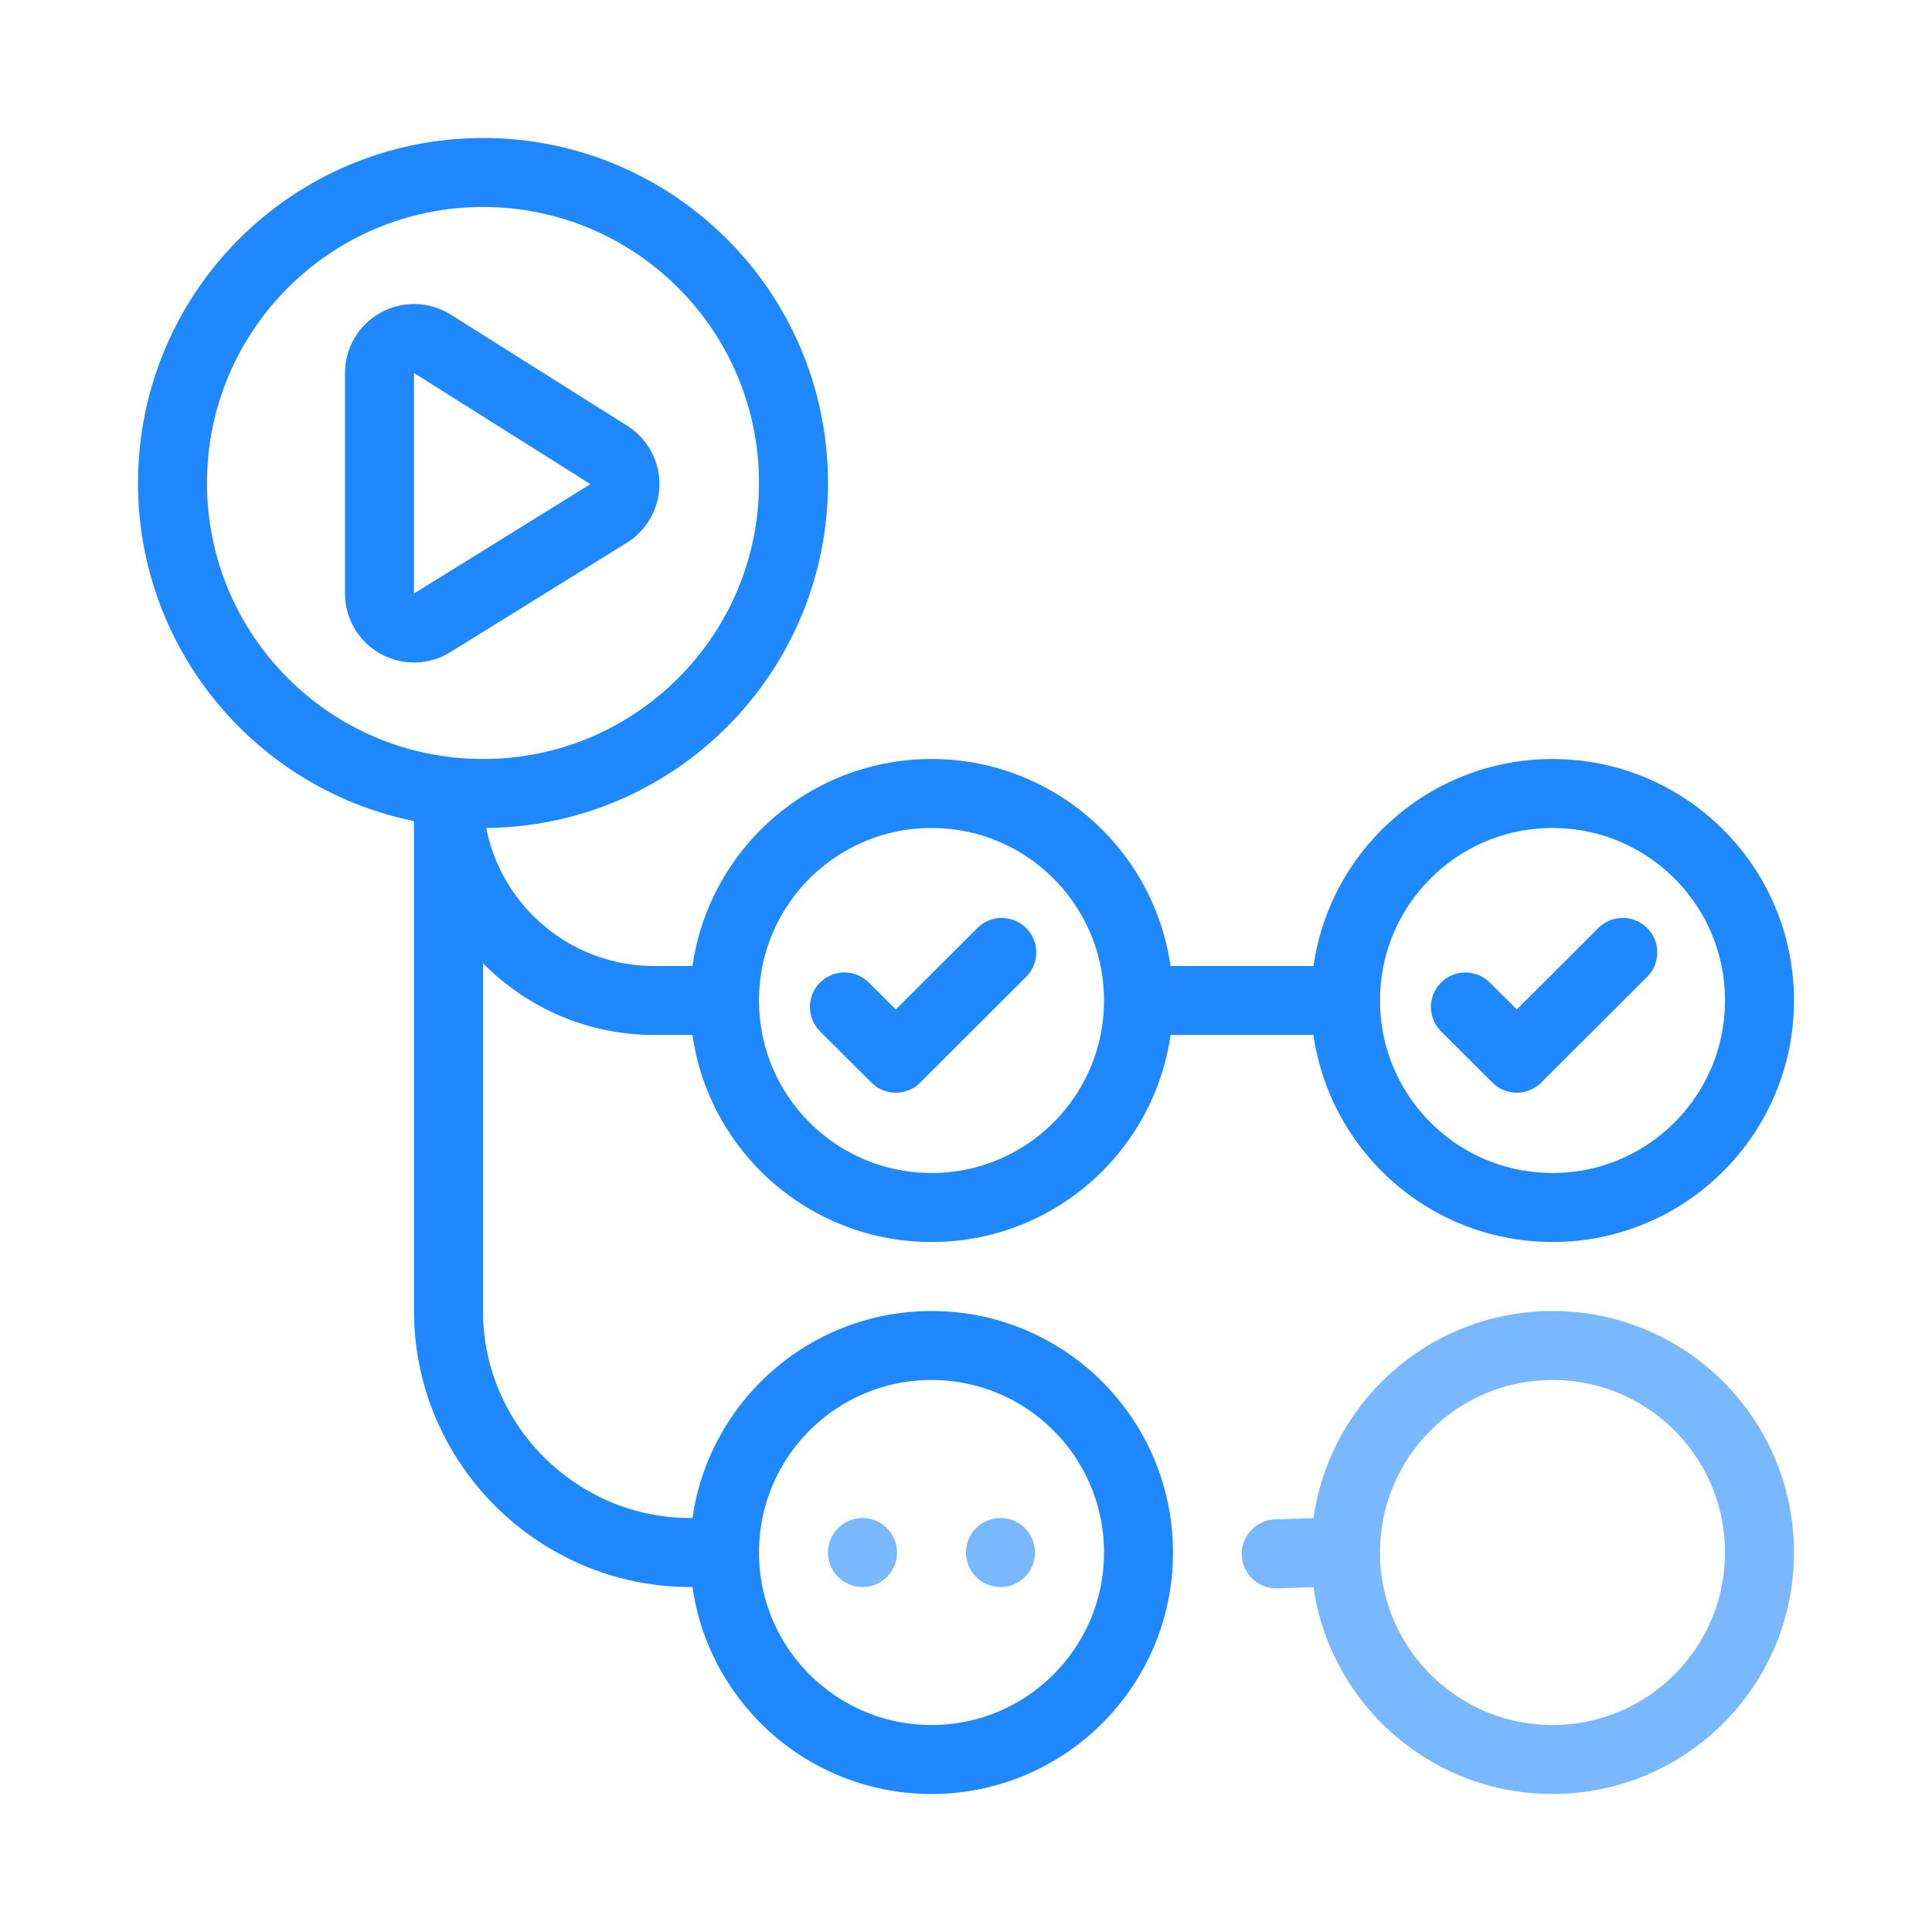
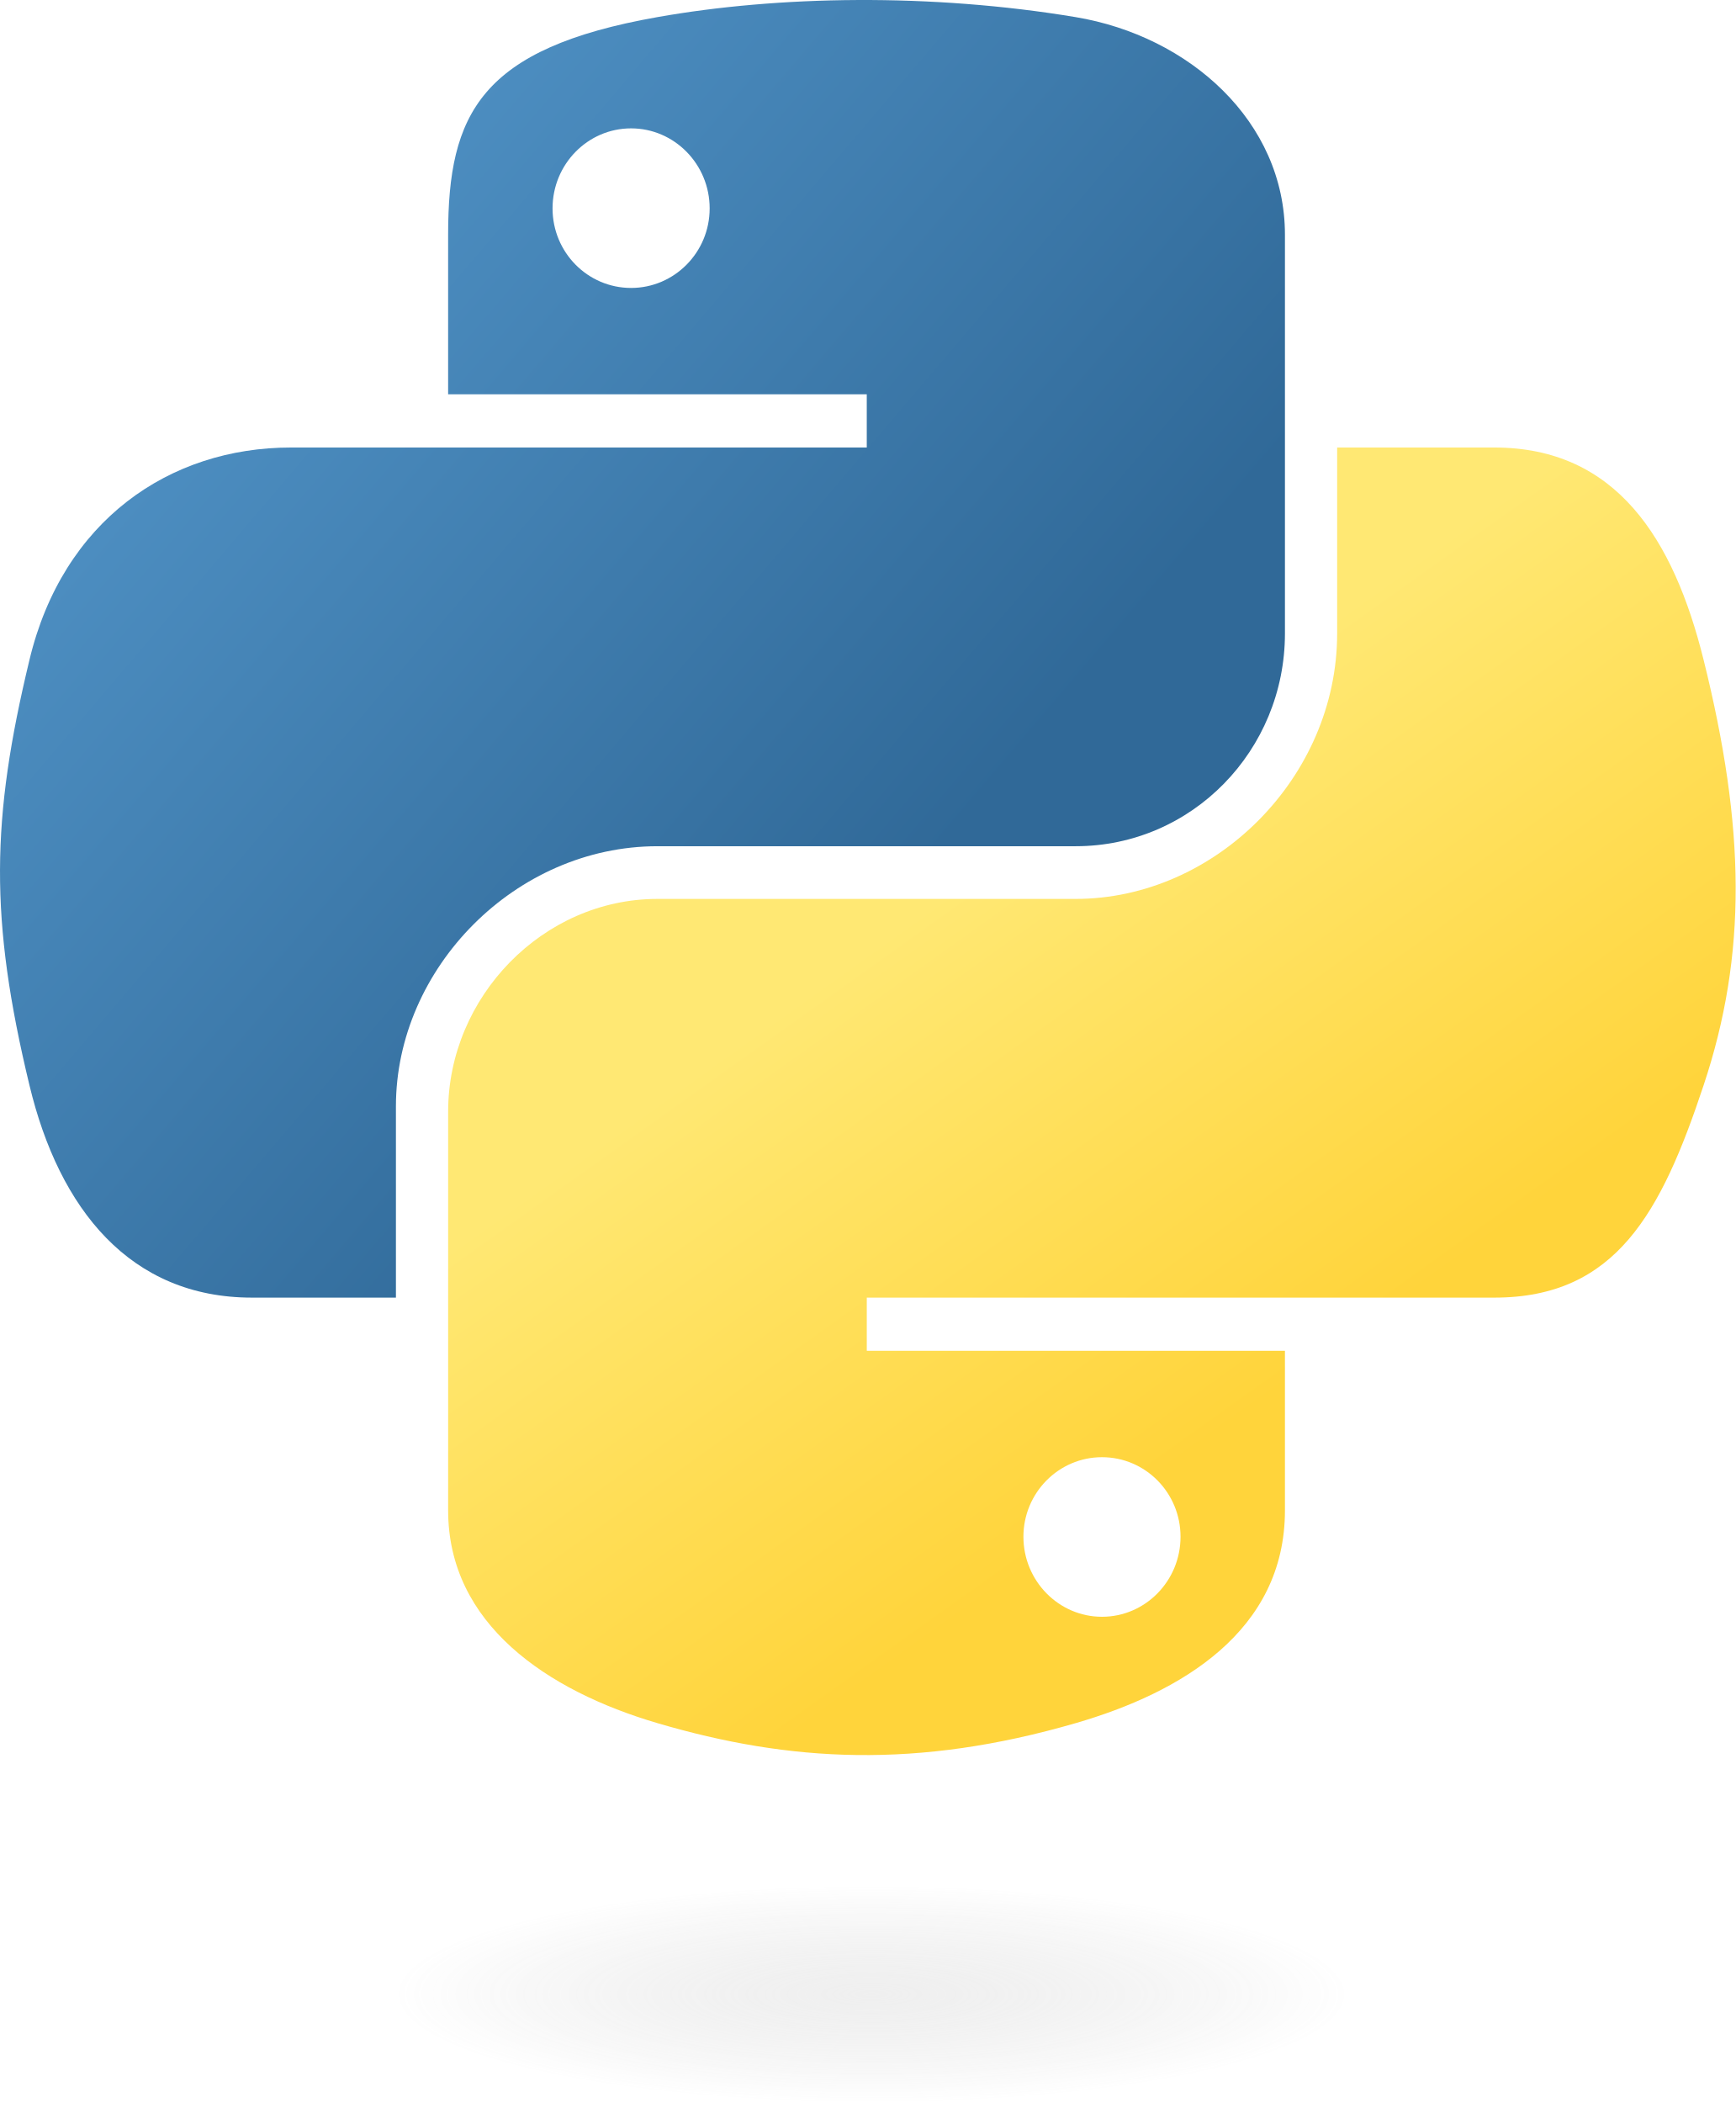
- <svg xmlns="http://www.w3.org/2000/svg" width="56" height="56">
-   <g fill="none" fill-rule="evenodd">
-     <path d="M14 5a9 9 0 019 9 9 9 0 01-9 9 9 9 0 01-9-9 9 9 0 019-9zm13 18a6 6 0 110 12 6 6 0 010-12zm0 16a6 6 0 110 12 6 6 0 010-12z" stroke="#2088FF" stroke-width="2" stroke-linecap="round" stroke-linejoin="round" />
-     <path d="M45 39a6 6 0 110 12 6 6 0 010-12z" stroke="#79B8FF" stroke-width="2" stroke-linecap="round" stroke-linejoin="round" />
-     <path stroke="#2088FF" stroke-width="2" stroke-linecap="round" stroke-linejoin="round" d="M29.036 27.607l-3.07 3.065-1.49-1.485" />
-     <g stroke="#2088FF" stroke-linecap="round" stroke-linejoin="round" stroke-width="2">
-       <path d="M45 23a6 6 0 110 12 6 6 0 010-12z" />
-       <path d="M47.036 27.607l-3.07 3.065-1.49-1.485" />
-     </g>
-     <path d="M12.533 9.966l5.113 3.22a1 1 0 01-.006 1.697l-5.113 3.17a1 1 0 01-1.527-.85v-6.391a1 1 0 011.533-.846zM13 23v15c0 3.866 3.177 7 7 7h1" stroke="#2088FF" stroke-width="2" stroke-linecap="round" stroke-linejoin="round" />
-     <path d="M13 23.035A5.965 5.965 0 0018.965 29h1.984m12.106 0H39" stroke="#2088FF" stroke-width="2" stroke-linecap="round" stroke-linejoin="round" />
-     <path d="M25 44a1 1 0 11-.001 2.001A1 1 0 0125 44m4 0a1 1 0 11-.001 2.001A1 1 0 0129 44" fill="#79B8FF" />
-     <path stroke="#79B8FF" stroke-width="2" stroke-linecap="round" d="M38.005 45.007l-1.013.033" />
-   </g>
+ <svg xmlns="http://www.w3.org/2000/svg" xmlns:xlink="http://www.w3.org/1999/xlink" version="1.0" id="svg2" width="83.371pt" height="101.001pt">
+   <defs id="defs4">
+     <linearGradient id="linearGradient2795">
+       <stop style="stop-color:#b8b8b8;stop-opacity:0.498;" offset="0" id="stop2797" />
+       <stop style="stop-color:#7f7f7f;stop-opacity:0;" offset="1" id="stop2799" />
+     </linearGradient>
+     <linearGradient id="linearGradient2787">
+       <stop style="stop-color:#7f7f7f;stop-opacity:0.5;" offset="0" id="stop2789" />
+       <stop style="stop-color:#7f7f7f;stop-opacity:0;" offset="1" id="stop2791" />
+     </linearGradient>
+     <linearGradient id="linearGradient3676">
+       <stop style="stop-color:#b2b2b2;stop-opacity:0.5;" offset="0" id="stop3678" />
+       <stop style="stop-color:#b3b3b3;stop-opacity:0;" offset="1" id="stop3680" />
+     </linearGradient>
+     <linearGradient id="linearGradient3236">
+       <stop style="stop-color:#f4f4f4;stop-opacity:1" offset="0" id="stop3244" />
+       <stop style="stop-color:white;stop-opacity:1" offset="1" id="stop3240" />
+     </linearGradient>
+     <linearGradient id="linearGradient4671">
+       <stop style="stop-color:#ffd43b;stop-opacity:1;" offset="0" id="stop4673" />
+       <stop style="stop-color:#ffe873;stop-opacity:1" offset="1" id="stop4675" />
+     </linearGradient>
+     <linearGradient id="linearGradient4689">
+       <stop style="stop-color:#5a9fd4;stop-opacity:1;" offset="0" id="stop4691" />
+       <stop style="stop-color:#306998;stop-opacity:1;" offset="1" id="stop4693" />
+     </linearGradient>
+     <linearGradient x1="224.24" y1="144.757" x2="-65.309" y2="144.757" id="linearGradient2987" xlink:href="#linearGradient4671" gradientUnits="userSpaceOnUse" gradientTransform="translate(100.2702,99.61116)" />
+     <linearGradient x1="172.942" y1="77.476" x2="26.67" y2="76.313" id="linearGradient2990" xlink:href="#linearGradient4689" gradientUnits="userSpaceOnUse" gradientTransform="translate(100.2702,99.61116)" />
+     <linearGradient xlink:href="#linearGradient4689" id="linearGradient2587" gradientUnits="userSpaceOnUse" gradientTransform="translate(100.2702,99.61116)" x1="172.942" y1="77.476" x2="26.67" y2="76.313" />
+     <linearGradient xlink:href="#linearGradient4671" id="linearGradient2589" gradientUnits="userSpaceOnUse" gradientTransform="translate(100.2702,99.61116)" x1="224.24" y1="144.757" x2="-65.309" y2="144.757" />
+     <linearGradient xlink:href="#linearGradient4689" id="linearGradient2248" gradientUnits="userSpaceOnUse" gradientTransform="translate(100.2702,99.61116)" x1="172.942" y1="77.476" x2="26.67" y2="76.313" />
+     <linearGradient xlink:href="#linearGradient4671" id="linearGradient2250" gradientUnits="userSpaceOnUse" gradientTransform="translate(100.2702,99.61116)" x1="224.24" y1="144.757" x2="-65.309" y2="144.757" />
+     <linearGradient xlink:href="#linearGradient4671" id="linearGradient2255" gradientUnits="userSpaceOnUse" gradientTransform="matrix(0.562541,0,0,0.567972,-11.5974,-7.60954)" x1="224.24" y1="144.757" x2="-65.309" y2="144.757" />
+     <linearGradient xlink:href="#linearGradient4689" id="linearGradient2258" gradientUnits="userSpaceOnUse" gradientTransform="matrix(0.562541,0,0,0.567972,-11.5974,-7.60954)" x1="172.942" y1="76.176" x2="26.67" y2="76.313" />
+     <radialGradient xlink:href="#linearGradient2795" id="radialGradient2801" cx="61.519" cy="132.286" fx="61.519" fy="132.286" r="29.037" gradientTransform="matrix(1,0,0,0.177966,0,108.7434)" gradientUnits="userSpaceOnUse" />
+     <linearGradient xlink:href="#linearGradient4671" id="linearGradient1475" gradientUnits="userSpaceOnUse" gradientTransform="matrix(0.562541,0,0,0.567972,-14.99112,-11.70237)" x1="150.961" y1="192.352" x2="112.031" y2="137.273" />
+     <linearGradient xlink:href="#linearGradient4689" id="linearGradient1478" gradientUnits="userSpaceOnUse" gradientTransform="matrix(0.562541,0,0,0.567972,-14.99112,-11.70237)" x1="26.649" y1="20.604" x2="135.665" y2="114.398" />
+     <radialGradient xlink:href="#linearGradient2795" id="radialGradient1480" gradientUnits="userSpaceOnUse" gradientTransform="matrix(1.7490565e-8,-0.239947,1.054668,3.7915457e-7,-83.7008,142.462)" cx="61.519" cy="132.286" fx="61.519" fy="132.286" r="29.037" />
+   </defs>
+   <path style="fill:url(#linearGradient1478);fill-opacity:1" d="M 54.919,9.1927421e-4 C 50.335,0.022 45.958,0.413 42.106,1.095 30.76,3.099 28.7,7.295 28.7,15.032 v 10.219 h 26.812 v 3.406 h -26.812 -10.062 c -7.792,0 -14.616,4.684 -16.75,13.594 -2.462,10.213 -2.571,16.586 0,27.25 1.906,7.938 6.458,13.594 14.25,13.594 h 9.219 v -12.25 c 0,-8.85 7.657,-16.656 16.75,-16.656 h 26.781 c 7.455,0 13.406,-6.138 13.406,-13.625 v -25.531 c 0,-7.266 -6.13,-12.725 -13.406,-13.937 C 64.282,0.328 59.502,-0.02 54.919,9.1927421e-4 Z m -14.5,8.219 c 2.77,0 5.031,2.299 5.031,5.125 -2e-6,2.816 -2.262,5.094 -5.031,5.094 -2.779,-1e-6 -5.031,-2.277 -5.031,-5.094 -10e-7,-2.826 2.252,-5.125 5.031,-5.125 z" id="path1948" />
+   <path style="fill:url(#linearGradient1475);fill-opacity:1" d="m 85.638,28.657 v 11.906 c 0,9.231 -7.826,17 -16.75,17 h -26.781 c -7.336,0 -13.406,6.278 -13.406,13.625 v 25.531 c 0,7.266 6.319,11.54 13.406,13.625 8.487,2.496 16.626,2.947 26.781,0 6.75,-1.954 13.406,-5.888 13.406,-13.625 V 86.501 h -26.781 v -3.406 h 26.781 13.406 c 7.792,0 10.696,-5.435 13.406,-13.594 2.799,-8.399 2.68,-16.476 0,-27.25 -1.926,-7.757 -5.604,-13.594 -13.406,-13.594 z m -15.062,64.656 c 2.779,3e-6 5.031,2.277 5.031,5.094 -2e-6,2.826 -2.252,5.125 -5.031,5.125 -2.77,0 -5.031,-2.299 -5.031,-5.125 2e-6,-2.816 2.262,-5.094 5.031,-5.094 z" id="path1950" />
+   <ellipse style="opacity:0.444;fill:url(#radialGradient1480);fill-opacity:1;fill-rule:nonzero;stroke:none;stroke-width:15.417;stroke-miterlimit:4;stroke-dasharray:none;stroke-opacity:1" id="path1894" cx="55.817" cy="127.701" rx="35.931" ry="6.967" />
</svg>
